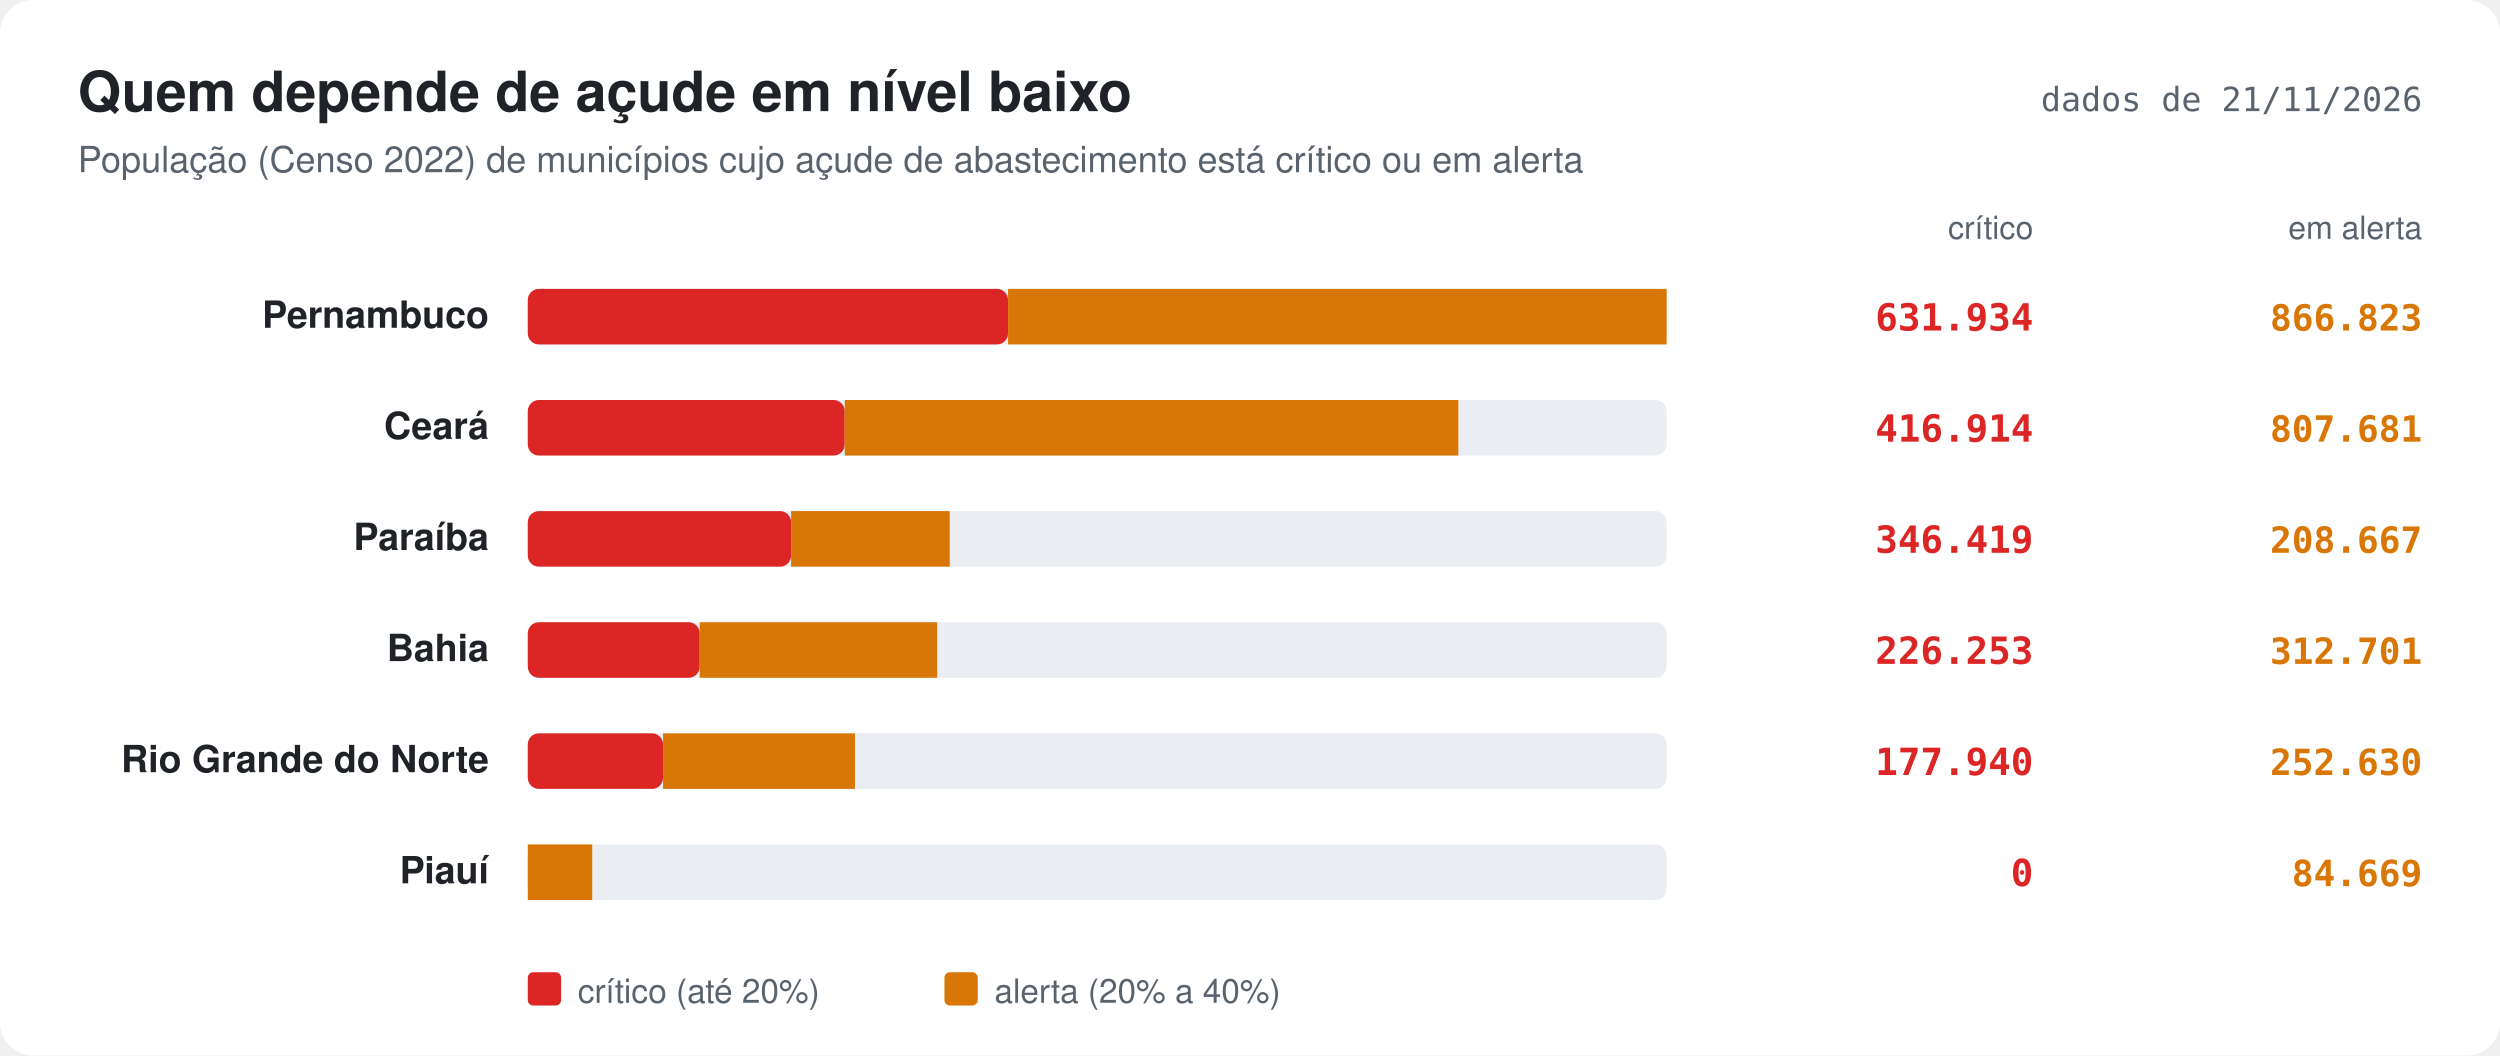
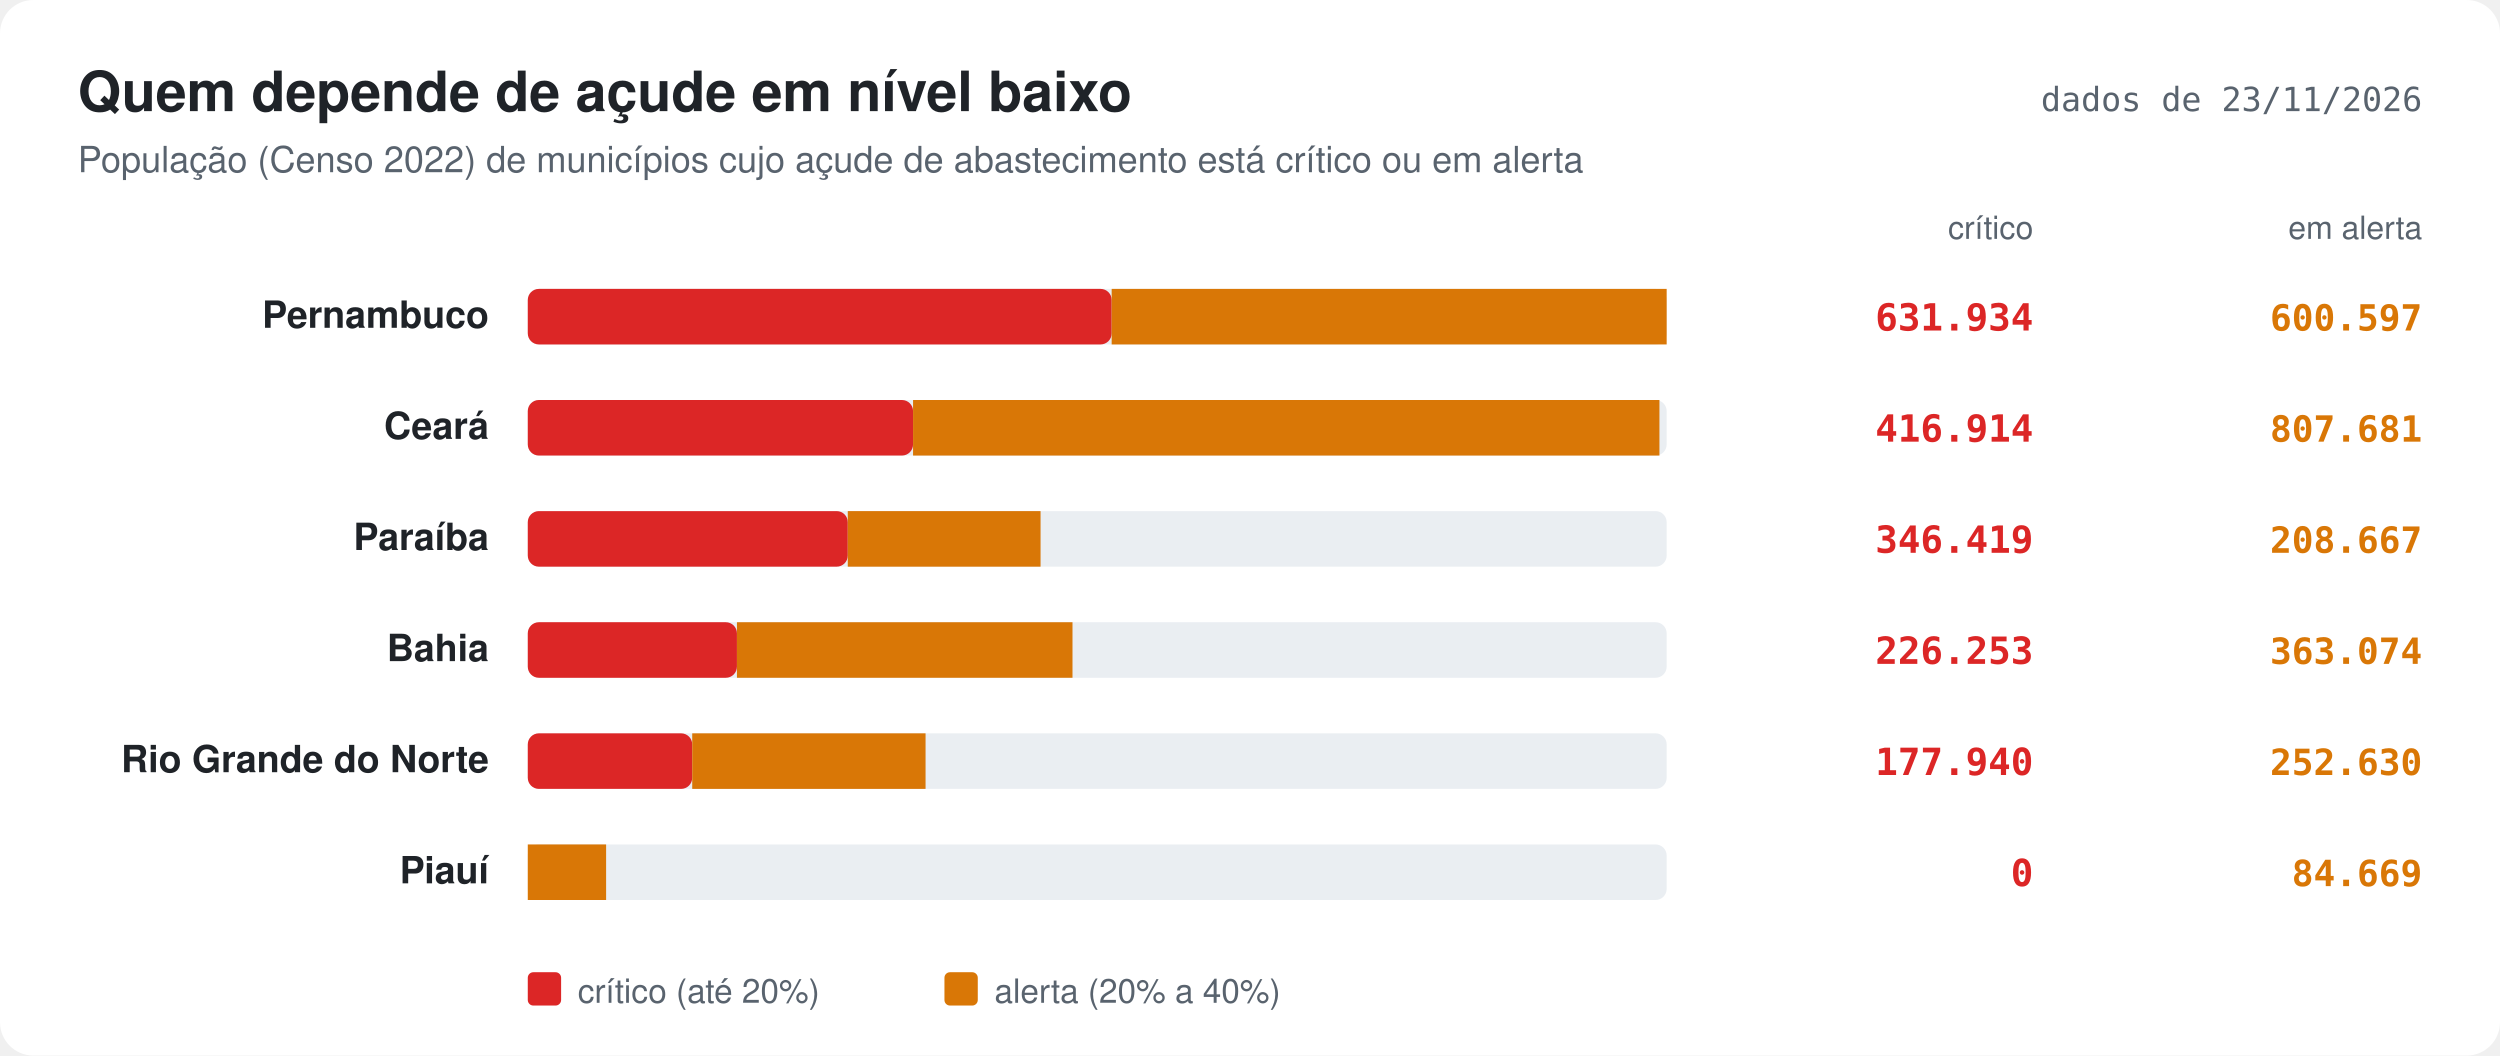
<svg xmlns="http://www.w3.org/2000/svg" width="900" height="380" viewBox="0 0 900 380" role="img" aria-label="População em municípios com açude crítico por estado">
  <style>
  .bg{fill:#ffffff} .card{fill:#f6f8fa;stroke:#d0d7de} .fg{fill:#1f2328} .mu{fill:#59636e}
  .grid{stroke:#d8dee4} .axis{stroke:#8c959f} .acc{fill:#0e7490} .accs{stroke:#0e7490} .area{fill:#0e7490;fill-opacity:.12}
  .crit{fill:#dc2626} .alert{fill:#d97706} .ok{fill:#16a34a} .nd{fill:#8c959f}
  .s0{fill:#f5e050} .s1{fill:#fcc55a} .s2{fill:#f59e0b} .s3{fill:#dc2626} .s4{fill:#7f1d1d} .track{fill:#eaeef2}
  text{font-family:-apple-system,BlinkMacSystemFont,'Segoe UI',Helvetica,Arial,sans-serif} .num{font-family:ui-monospace,SFMono-Regular,'SF Mono',Menlo,Consolas,monospace;font-variant-numeric:tabular-nums}
  @media (prefers-color-scheme: dark){
    .bg{fill:#0d1117} .card{fill:#161b22;stroke:#30363d} .fg{fill:#e6edf3} .mu{fill:#8d96a0}
    .grid{stroke:#21262d} .axis{stroke:#484f58} .acc{fill:#4fc3d9} .accs{stroke:#4fc3d9} .area{fill:#4fc3d9;fill-opacity:.15}
    .crit{fill:#f85149} .alert{fill:#f0a020} .ok{fill:#3fb950} .nd{fill:#6e7681} .track{fill:#21262d}
  }
</style>
  <rect class="bg" width="900" height="380" rx="12" />
  <text x="28" y="40" class="fg" font-size="20" font-weight="700" text-anchor="start">Quem depende de açude em nível baixo</text>
  <text x="28" y="62" class="mu" font-size="13" font-weight="400" text-anchor="start">População (Censo 2022) de municípios cujo açude de abastecimento está crítico ou em alerta</text>
-   <text x="872" y="40" class="mu num" font-size="12" font-weight="400" text-anchor="end">dados de 21/11/2026</text>
+   <text x="872" y="40" class="mu num" font-size="12" font-weight="400" text-anchor="end">dados de 23/11/2026</text>
  <text x="176" y="118" class="fg" font-size="13.5" font-weight="600" text-anchor="end">Pernambuco</text>
  <rect class="track" x="190" y="104" width="410" height="20" rx="4" />
-   <rect class="crit" x="190" y="104" width="172.9" height="20" rx="4" />
-   <rect class="alert" x="362.9" y="104" width="237.1" height="20" />
+   <rect class="crit" x="190" y="104" width="210.2" height="20" rx="4" />
+   <rect class="alert" x="400.2" y="104" width="199.8" height="20" />
  <text x="732" y="119" class="crit num" font-size="13.5" font-weight="700" text-anchor="end">631.934</text>
-   <text x="872" y="119" class="alert num" font-size="13" font-weight="600" text-anchor="end">866.823</text>
+   <text x="872" y="119" class="alert num" font-size="13" font-weight="600" text-anchor="end">600.597</text>
  <text x="176" y="158" class="fg" font-size="13.5" font-weight="600" text-anchor="end">Ceará</text>
  <rect class="track" x="190" y="144" width="410" height="20" rx="4" />
-   <rect class="crit" x="190" y="144" width="114.1" height="20" rx="4" />
-   <rect class="alert" x="304.1" y="144" width="220.9" height="20" />
+   <rect class="crit" x="190" y="144" width="138.7" height="20" rx="4" />
+   <rect class="alert" x="328.7" y="144" width="268.7" height="20" />
  <text x="732" y="159" class="crit num" font-size="13.5" font-weight="700" text-anchor="end">416.914</text>
  <text x="872" y="159" class="alert num" font-size="13" font-weight="600" text-anchor="end">807.681</text>
  <text x="176" y="198" class="fg" font-size="13.5" font-weight="600" text-anchor="end">Paraíba</text>
  <rect class="track" x="190" y="184" width="410" height="20" rx="4" />
-   <rect class="crit" x="190" y="184" width="94.8" height="20" rx="4" />
-   <rect class="alert" x="284.8" y="184" width="57.1" height="20" />
+   <rect class="crit" x="190" y="184" width="115.2" height="20" rx="4" />
+   <rect class="alert" x="305.2" y="184" width="69.4" height="20" />
  <text x="732" y="199" class="crit num" font-size="13.5" font-weight="700" text-anchor="end">346.419</text>
  <text x="872" y="199" class="alert num" font-size="13" font-weight="600" text-anchor="end">208.667</text>
  <text x="176" y="238" class="fg" font-size="13.5" font-weight="600" text-anchor="end">Bahia</text>
  <rect class="track" x="190" y="224" width="410" height="20" rx="4" />
-   <rect class="crit" x="190" y="224" width="61.9" height="20" rx="4" />
-   <rect class="alert" x="251.9" y="224" width="85.5" height="20" />
+   <rect class="crit" x="190" y="224" width="75.3" height="20" rx="4" />
+   <rect class="alert" x="265.3" y="224" width="120.8" height="20" />
  <text x="732" y="239" class="crit num" font-size="13.5" font-weight="700" text-anchor="end">226.253</text>
-   <text x="872" y="239" class="alert num" font-size="13" font-weight="600" text-anchor="end">312.701</text>
+   <text x="872" y="239" class="alert num" font-size="13" font-weight="600" text-anchor="end">363.074</text>
  <text x="176" y="278" class="fg" font-size="13.5" font-weight="600" text-anchor="end">Rio Grande do Norte</text>
  <rect class="track" x="190" y="264" width="410" height="20" rx="4" />
-   <rect class="crit" x="190" y="264" width="48.7" height="20" rx="4" />
-   <rect class="alert" x="238.7" y="264" width="69.1" height="20" />
+   <rect class="crit" x="190" y="264" width="59.2" height="20" rx="4" />
+   <rect class="alert" x="249.2" y="264" width="84.0" height="20" />
  <text x="732" y="279" class="crit num" font-size="13.5" font-weight="700" text-anchor="end">177.940</text>
  <text x="872" y="279" class="alert num" font-size="13" font-weight="600" text-anchor="end">252.630</text>
  <text x="176" y="318" class="fg" font-size="13.5" font-weight="600" text-anchor="end">Piauí</text>
  <rect class="track" x="190" y="304" width="410" height="20" rx="4" />
  <rect class="crit" x="190" y="304" width="0.0" height="20" rx="4" />
-   <rect class="alert" x="190.0" y="304" width="23.2" height="20" />
+   <rect class="alert" x="190.0" y="304" width="28.2" height="20" />
  <text x="732" y="319" class="crit num" font-size="13.5" font-weight="700" text-anchor="end">0</text>
  <text x="872" y="319" class="alert num" font-size="13" font-weight="600" text-anchor="end">84.669</text>
  <text x="732" y="86" class="mu" font-size="11.5" font-weight="400" text-anchor="end">crítico</text>
  <text x="872" y="86" class="mu" font-size="11.5" font-weight="400" text-anchor="end">em alerta</text>
  <rect class="crit" x="190" y="350" width="12" height="12" rx="2" />
  <text x="208" y="361" class="mu" font-size="12" font-weight="400" text-anchor="start">crítico (até 20%)</text>
  <rect class="alert" x="340" y="350" width="12" height="12" rx="2" />
  <text x="358" y="361" class="mu" font-size="12" font-weight="400" text-anchor="start">alerta (20% a 40%)</text>
</svg>
